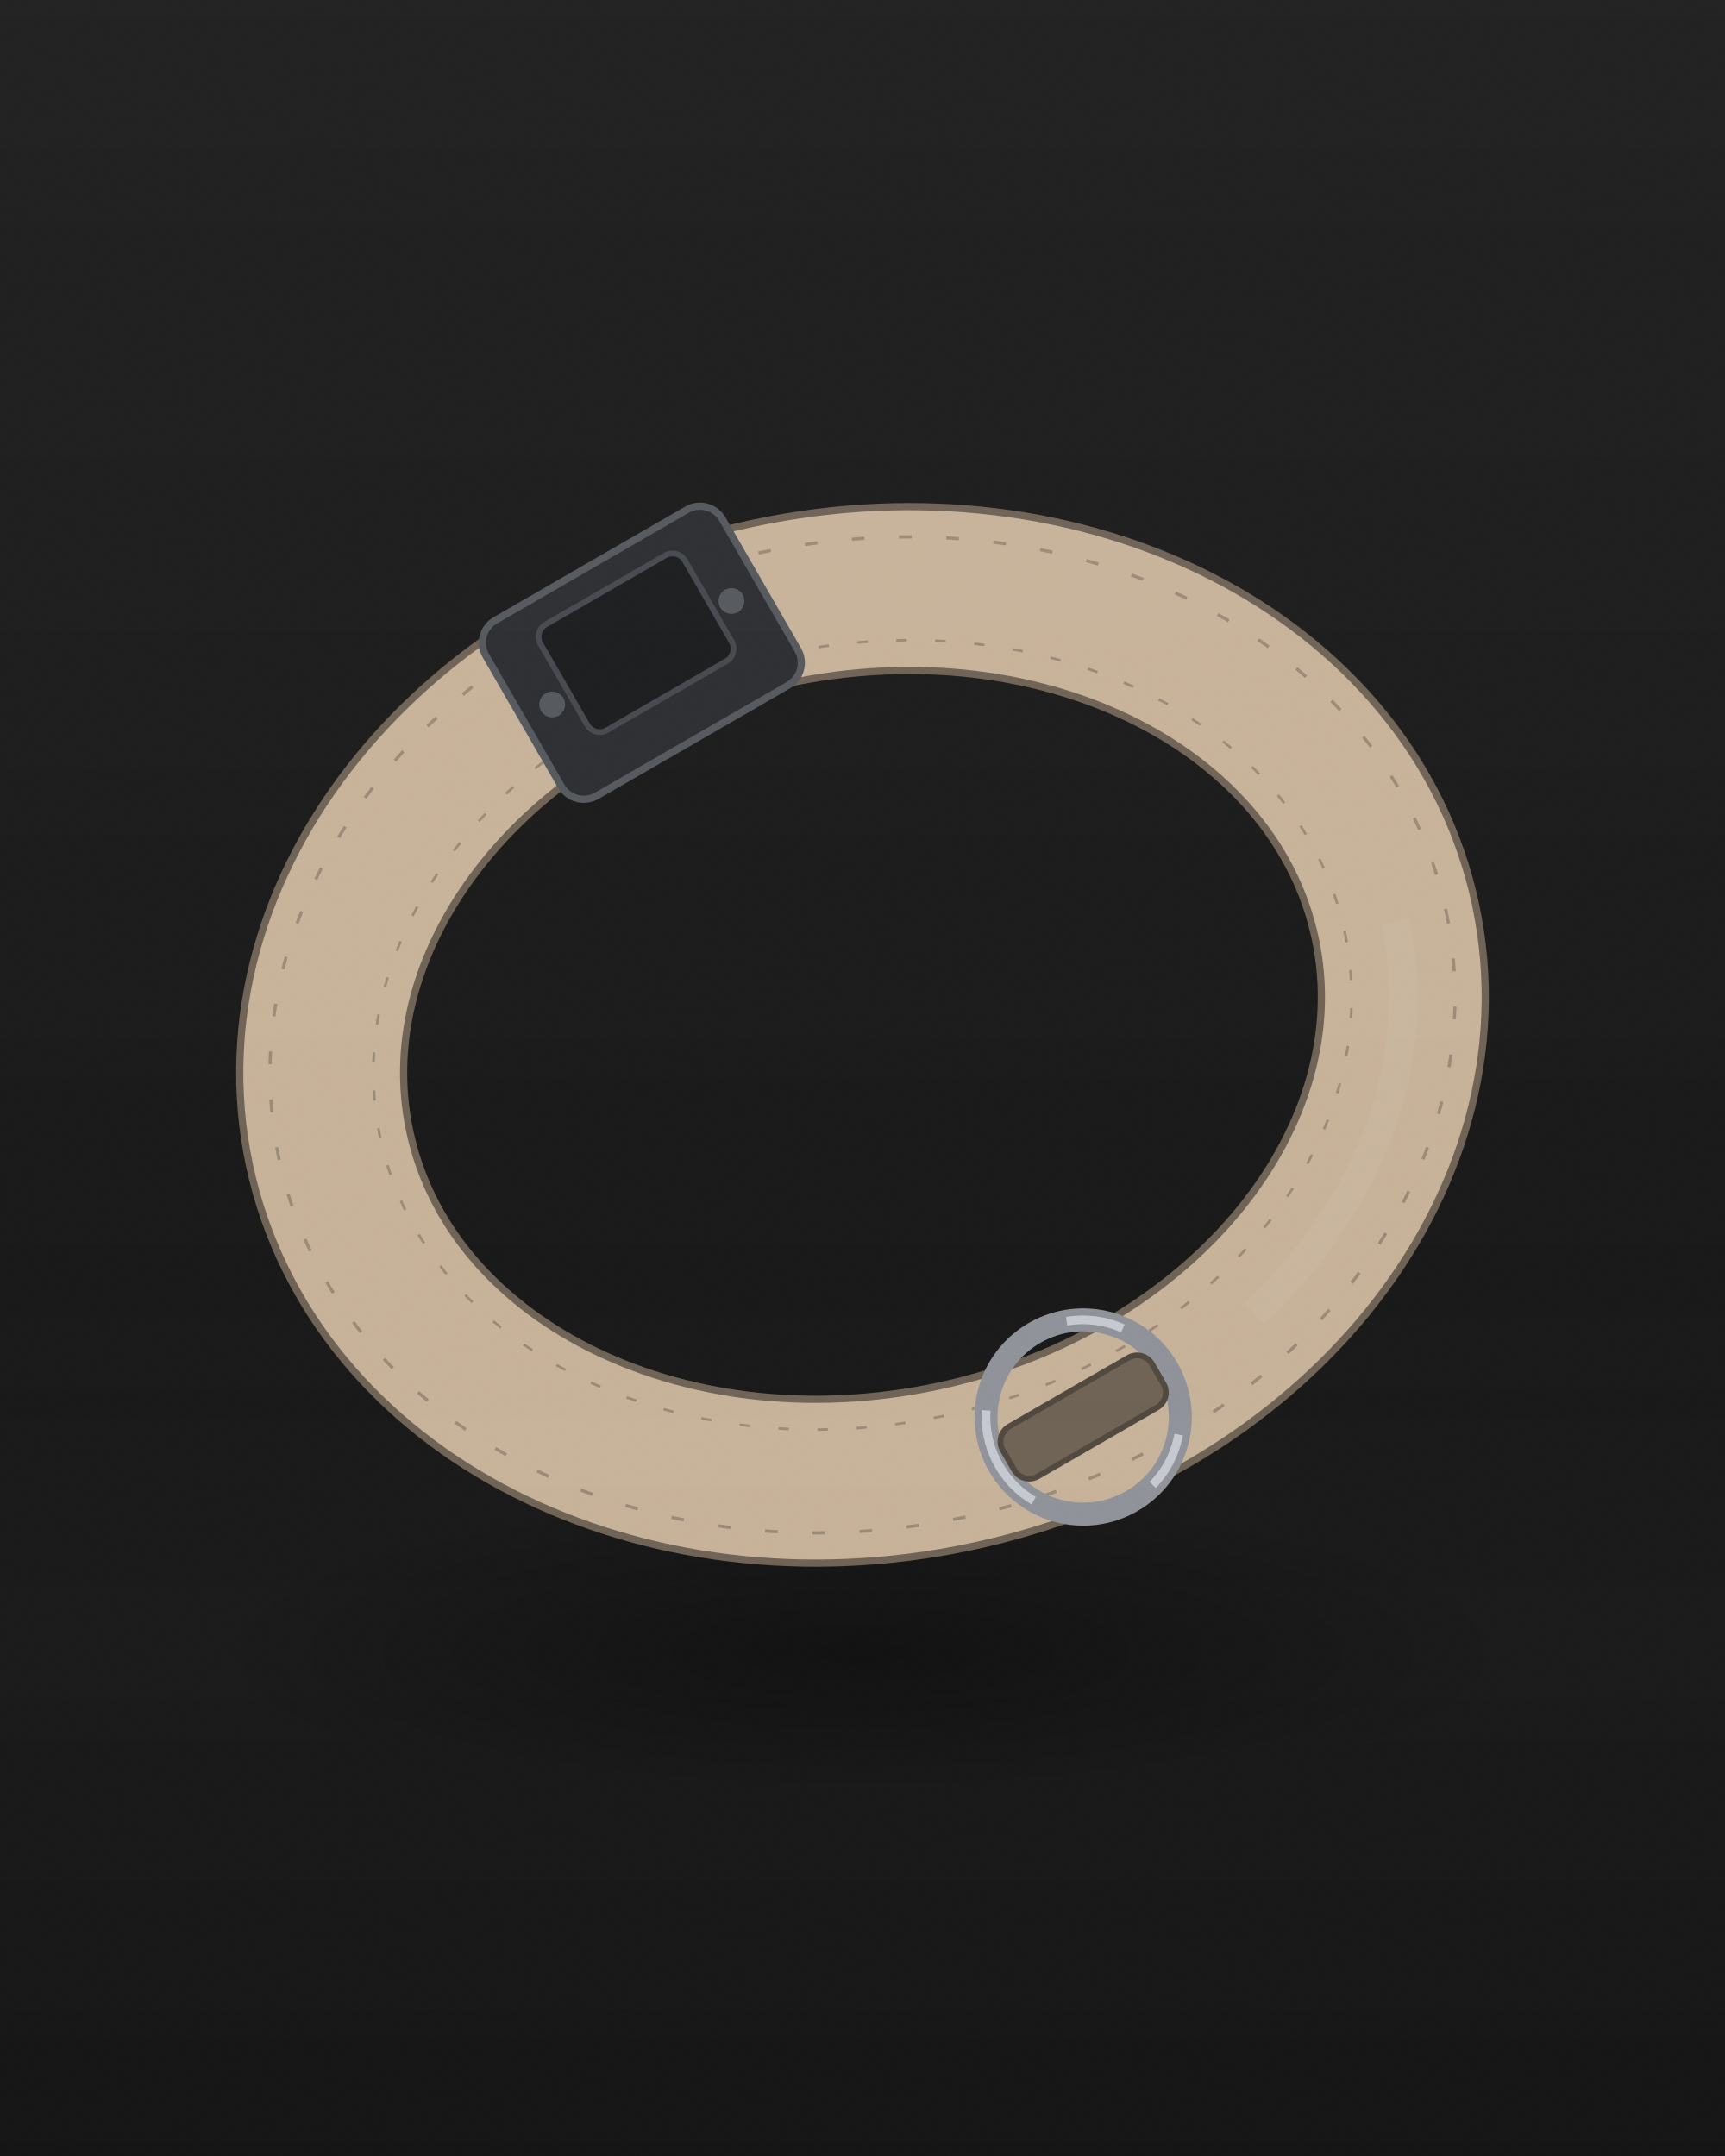
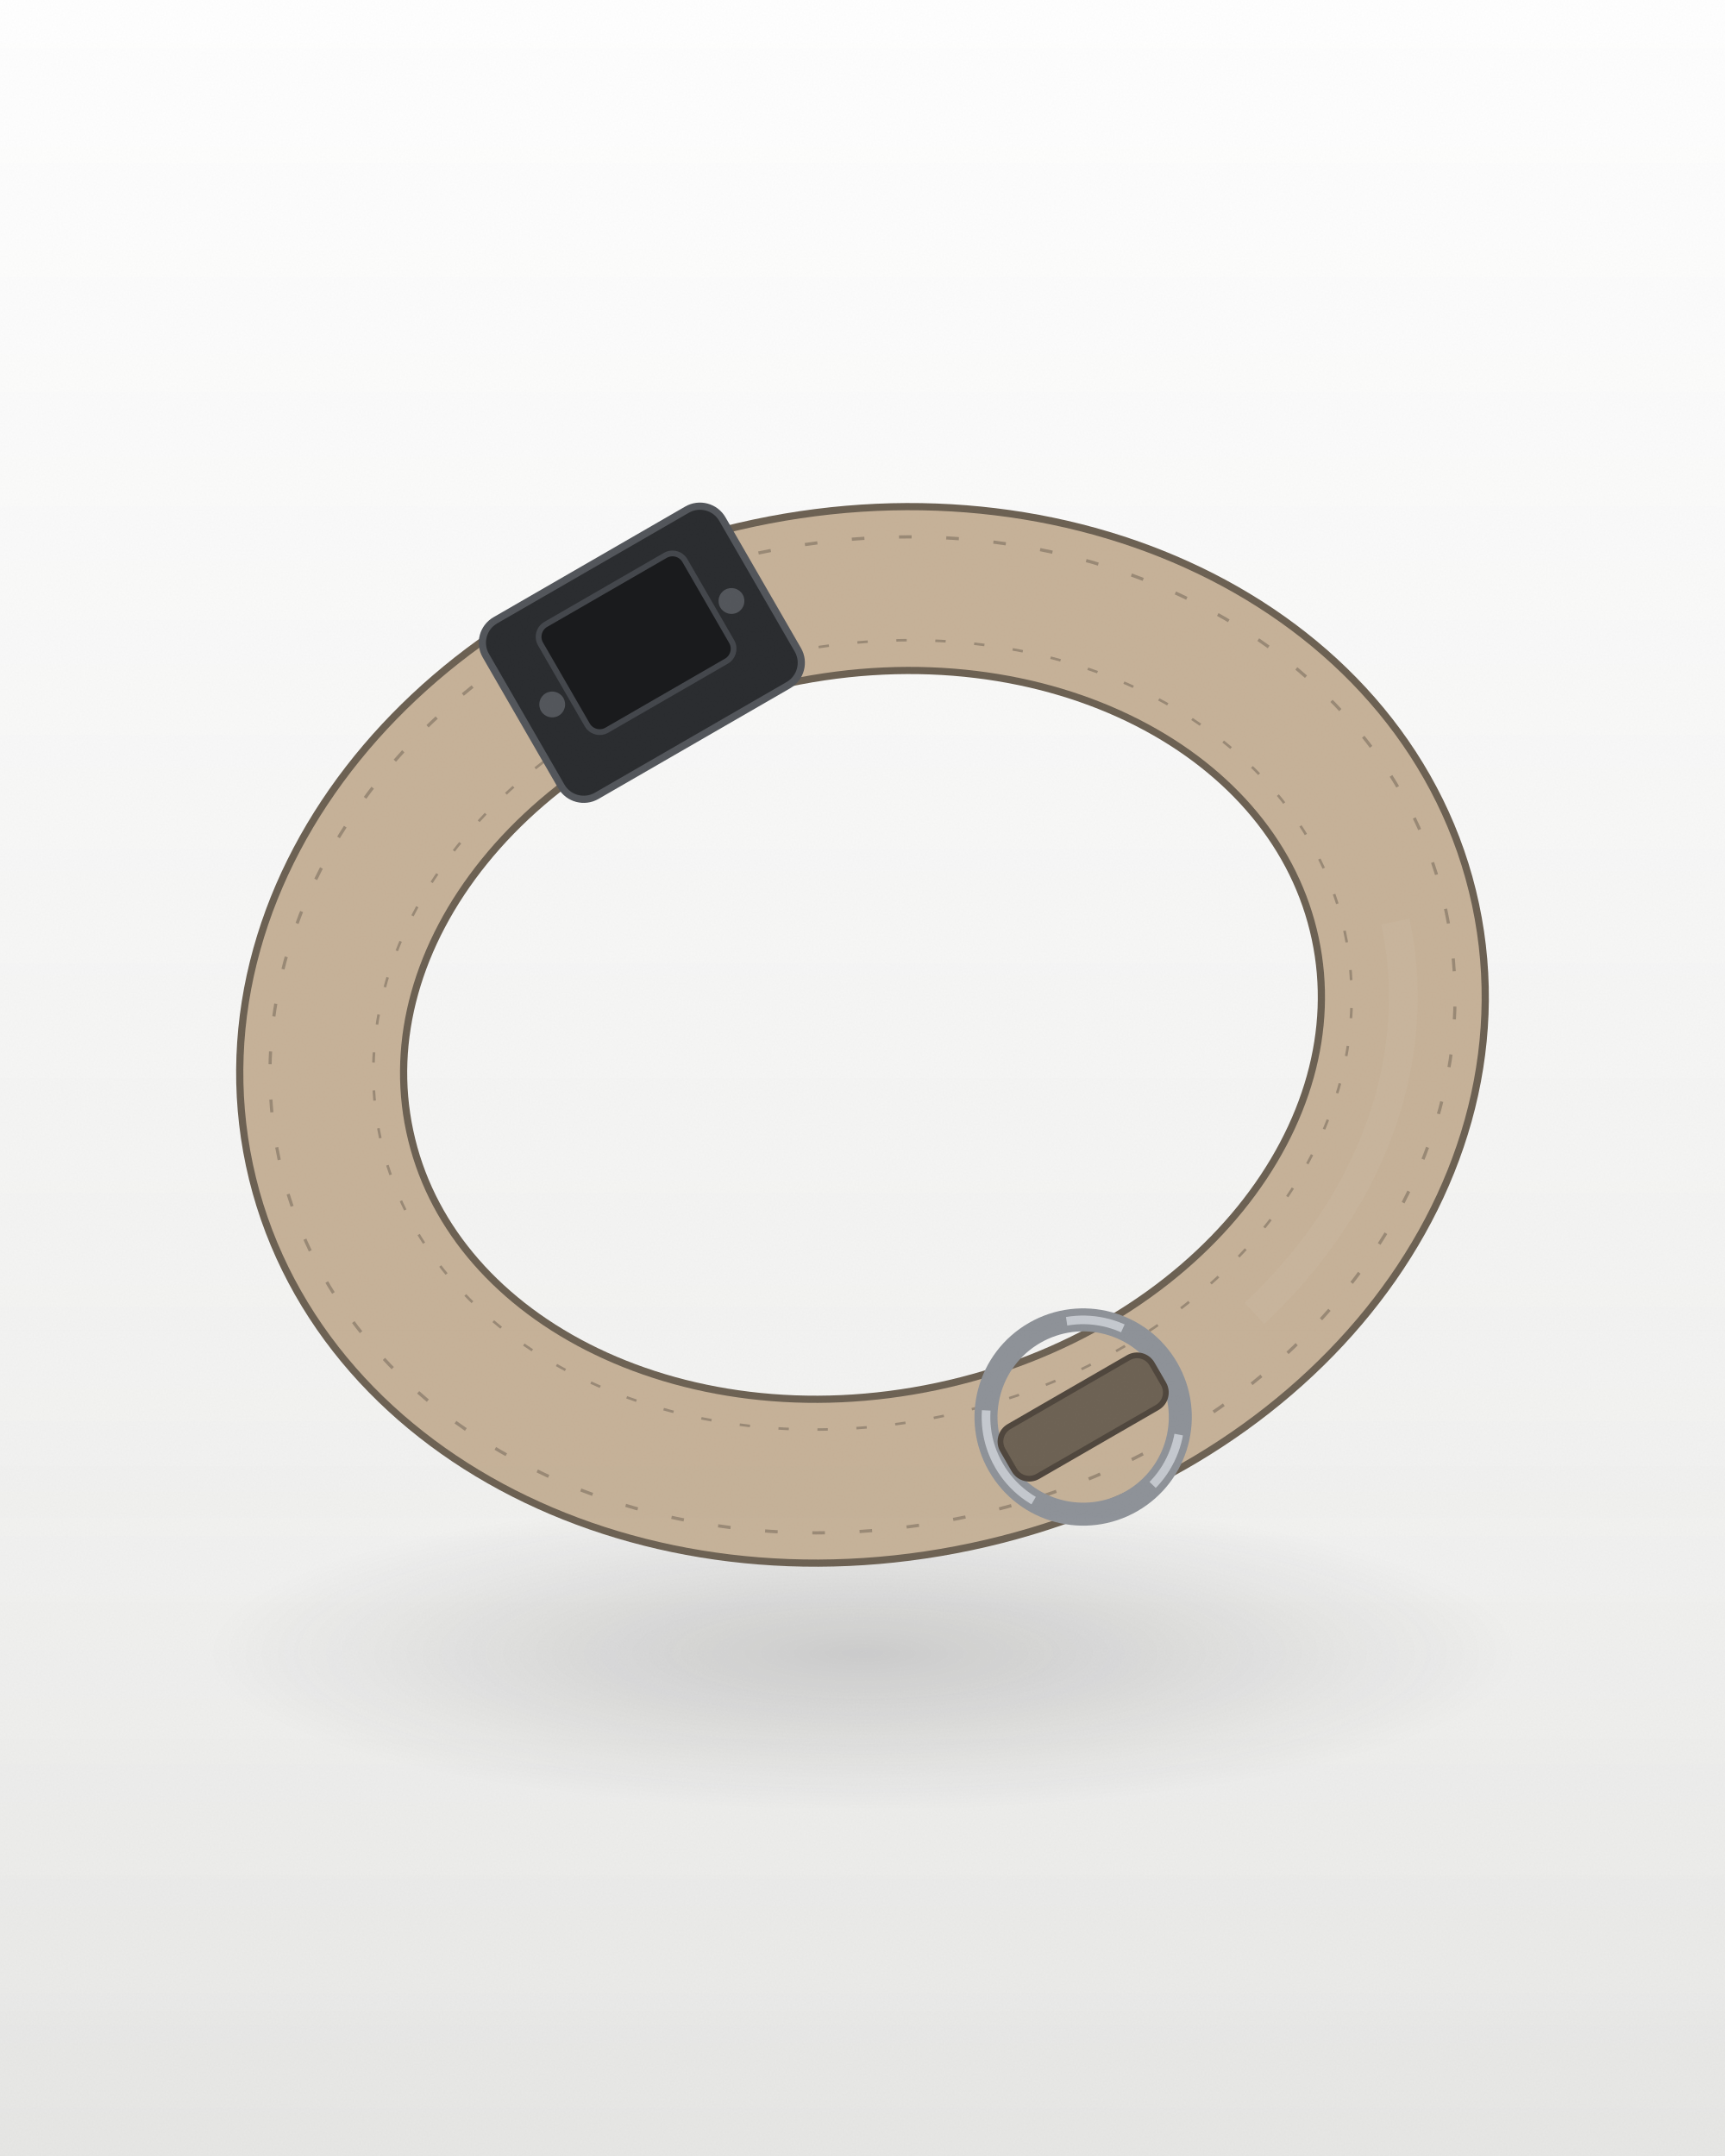
<svg xmlns="http://www.w3.org/2000/svg" width="1200" height="1500" viewBox="0 0 1200 1500">
  <defs>
    <linearGradient id="bg-willow-heritage-collar-1" x1="0" y1="0" x2="0" y2="1">
-       <stop offset="0%" stop-color="#1c1c1c" />
-       <stop offset="100%" stop-color="#151515" />
+       <stop offset="0%" stop-color="#ffffff" />
+       <stop offset="100%" stop-color="#ececea" />
    </linearGradient>
    <radialGradient id="floor-willow-heritage-collar-1" cx="50%" cy="50%" r="50%">
-       <stop offset="0%" stop-color="#000000" stop-opacity="0.4" />
-       <stop offset="100%" stop-color="#000000" stop-opacity="0" />
+       <stop offset="0%" stop-color="#16161a" stop-opacity="0.16" />
+       <stop offset="100%" stop-color="#16161a" stop-opacity="0" />
    </radialGradient>
    <filter id="grain-willow-heritage-collar-1">
      <feTurbulence type="fractalNoise" baseFrequency="0.85" numOctaves="1" stitchTiles="stitch" />
-       <feColorMatrix type="matrix" values="0 0 0 0 1  0 0 0 0 1  0 0 0 0 1  0 0 0 0.012 0" />
+       <feColorMatrix type="matrix" values="0 0 0 0 0  0 0 0 0 0  0 0 0 0 0  0 0 0 0.016 0" />
    </filter>
    <linearGradient id="sheen-willow-heritage-collar-1" x1="0" y1="0" x2="0" y2="1">
-       <stop offset="0%" stop-color="#ffffff" stop-opacity="0.05" />
+       <stop offset="0%" stop-color="#ffffff" stop-opacity="0" />
      <stop offset="60%" stop-color="#ffffff" stop-opacity="0" />
-       <stop offset="100%" stop-color="#000000" stop-opacity="0.08" />
+       <stop offset="100%" stop-color="#16161a" stop-opacity="0.05" />
    </linearGradient>
  </defs>
  <rect width="1200" height="1500" fill="url(#bg-willow-heritage-collar-1)" />
  <ellipse cx="600" cy="1150" rx="460" ry="110" fill="url(#floor-willow-heritage-collar-1)" />
  <g transform="translate(600 720) scale(1) rotate(-12)">
    <ellipse rx="379" ry="307" fill="none" stroke="#6d6254" stroke-width="119" />
    <ellipse rx="379" ry="307" fill="none" stroke="#C7B299" stroke-width="109" />
    <ellipse rx="379" ry="307" fill="none" stroke="#d3c3af" stroke-width="20" stroke-dasharray="455 1895" stroke-dashoffset="152" opacity="0.18" />
    <ellipse rx="379" ry="307" fill="none" stroke="#6d6254" stroke-width="2" stroke-dasharray="8 22" opacity="0.5" transform="scale(0.9050923 0.8828339)" />
    <ellipse rx="379" ry="307" fill="none" stroke="#6d6254" stroke-width="2" stroke-dasharray="8 22" opacity="0.5" transform="scale(1.094908 1.117166)" />
    <g transform="rotate(-18) translate(0 -307)">
      <rect x="-95" y="-70.5" width="190" height="141" rx="18" fill="#2b2d30" stroke="#54575c" stroke-width="5" />
      <rect x="-58" y="-50.5" width="116" height="85" rx="10" fill="#1a1b1d" stroke="#45484d" stroke-width="4" />
      <circle cx="72" cy="0" r="9" fill="#54575c" />
      <circle cx="-72" cy="0" r="9" fill="#54575c" />
    </g>
    <g transform="rotate(162) translate(0 -307)">
      <circle r="67.58" fill="none" stroke="#8f9399" stroke-width="16" />
      <circle r="67.58" fill="none" stroke="#c6cad0" stroke-width="6" stroke-dasharray="40 90" />
      <rect x="-59.95" y="-20" width="119.9" height="40" rx="12" fill="#6d6254" stroke="#50473d" stroke-width="4" />
    </g>
  </g>
  <rect width="1200" height="1500" fill="url(#sheen-willow-heritage-collar-1)" opacity="0.5" />
  <rect width="1200" height="1500" filter="url(#grain-willow-heritage-collar-1)" />
</svg>
